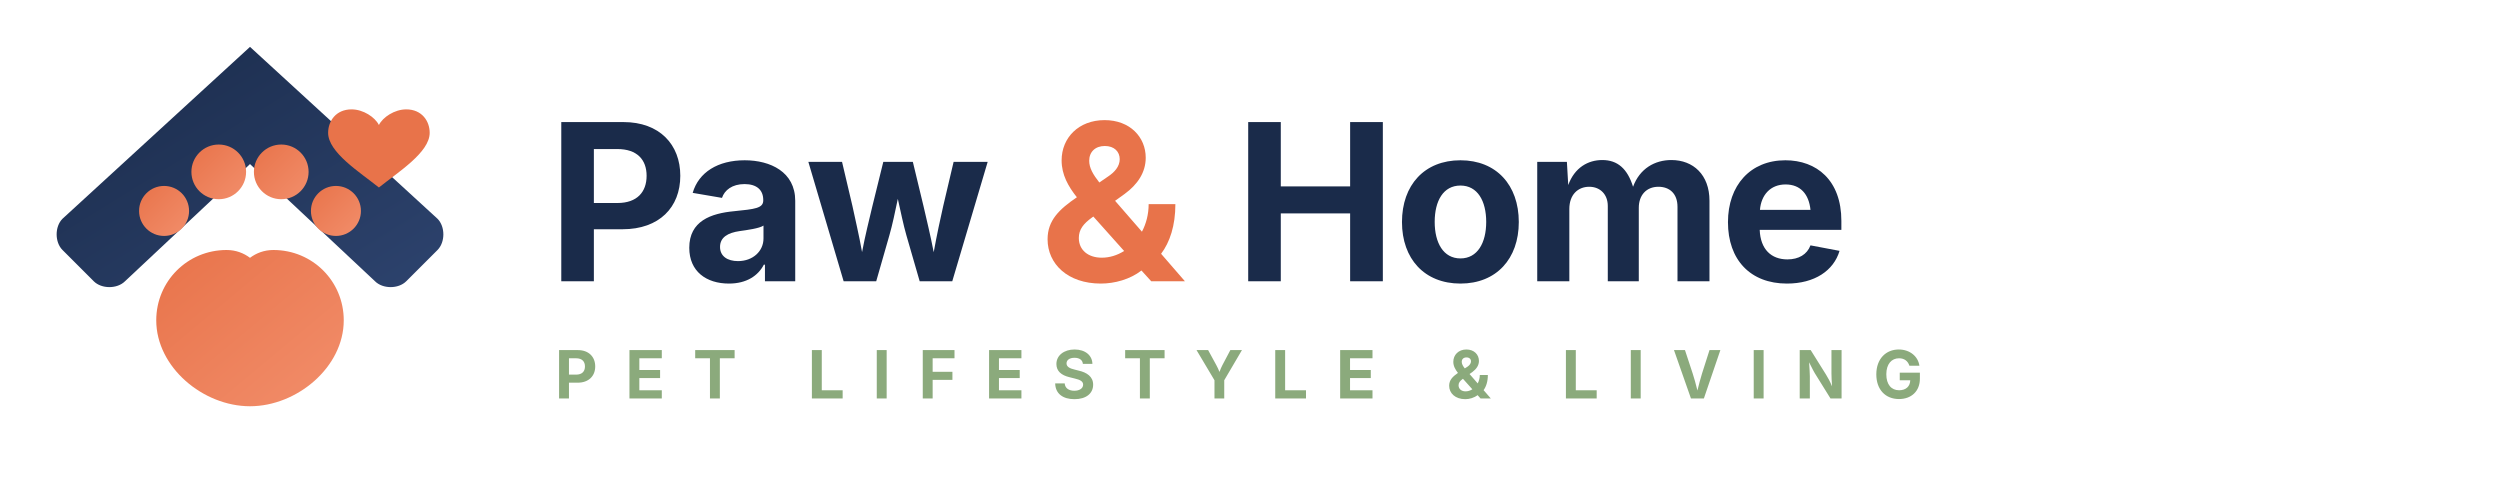
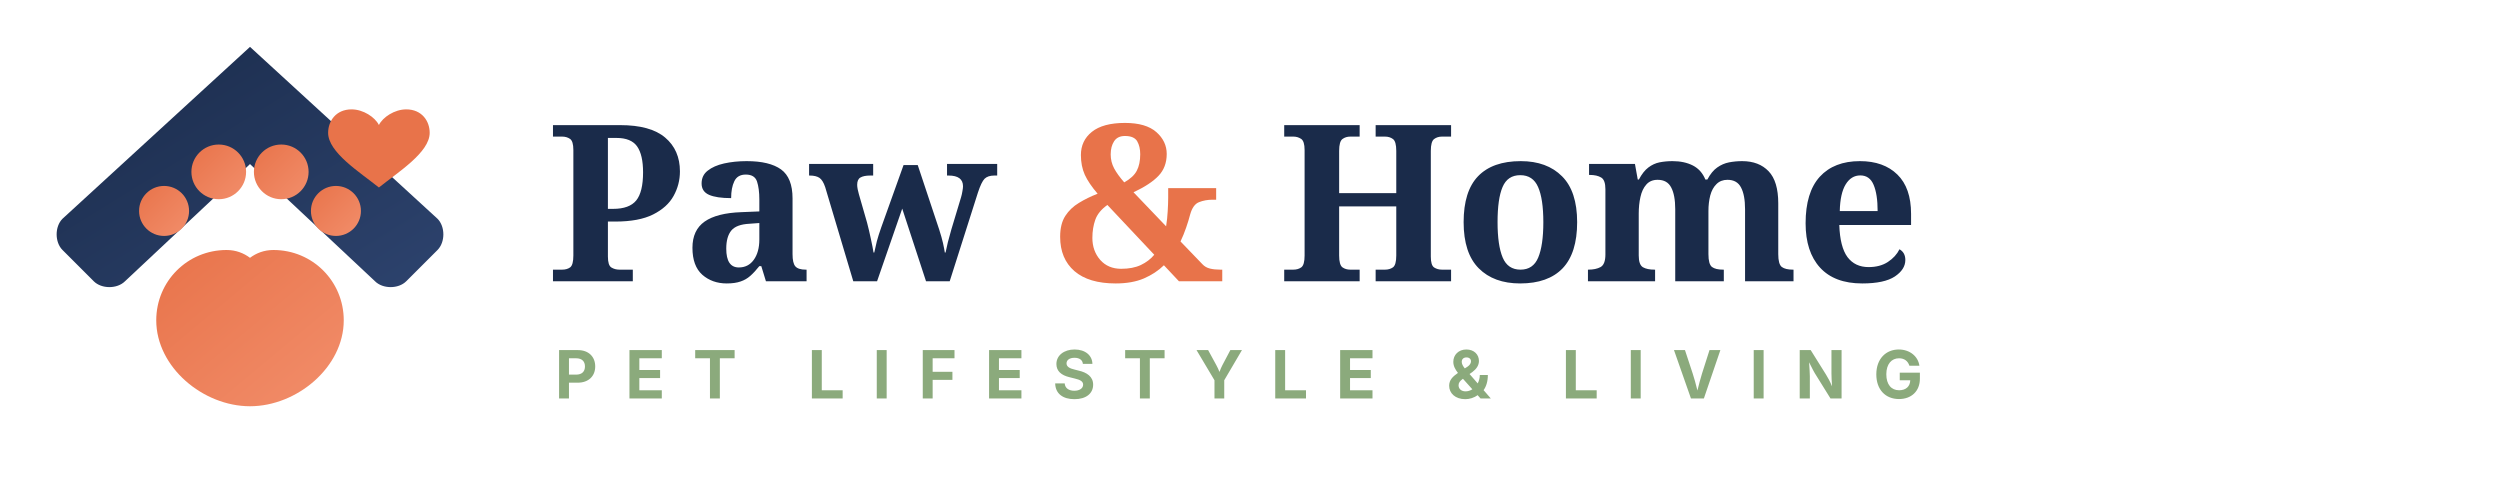
<svg xmlns="http://www.w3.org/2000/svg" viewBox="0 0 320 64" width="320" height="64" fill="none">
  <defs>
    <linearGradient id="pawGrad" x1="0%" y1="0%" x2="100%" y2="100%">
      <stop offset="0%" stop-color="#E8734A" />
      <stop offset="100%" stop-color="#F28E6B" />
    </linearGradient>
    <linearGradient id="roofGrad" x1="0%" y1="0%" x2="100%" y2="100%">
      <stop offset="0%" stop-color="#1A2B4A" />
      <stop offset="100%" stop-color="#2D436E" />
    </linearGradient>
  </defs>
  <g transform="translate(4, 4)">
    <path d="M28 2 L52 24 C53 25 53 27 52 28 L48 32 C47 33 45 33 44 32 L28 17 L12 32 C11 33 9 33 8 32 L4 28 C3 27 3 25 4 24 Z" fill="url(#roofGrad)" />
    <path d="M28 48 C22 48 16 43 16 37 C16 32 20 28 25 28 C26.2 28 27.2 28.4 28 29 C28.8 28.4 29.8 28 31 28 C36 28 40 32 40 37 C40 43 34 48 28 48 Z" fill="url(#pawGrad)" />
    <circle cx="17" cy="23" r="3.2" fill="url(#pawGrad)" />
    <circle cx="24" cy="18" r="3.5" fill="url(#pawGrad)" />
    <circle cx="32" cy="18" r="3.5" fill="url(#pawGrad)" />
    <circle cx="39" cy="23" r="3.2" fill="url(#pawGrad)" />
    <path d="M48 10 C46.5 10 45 11 44.5 12 C44 11 42.5 10 41 10 C39 10 38 11.5 38 13 C38 15.5 42 18 44.5 20 C47 18 51 15.5 51 13 C51 11.5 50 10 48 10 Z" fill="#E8734A" />
  </g>
-   <text x="70" y="36" font-family="'Plus Jakarta Sans', -apple-system, sans-serif" font-size="28" font-weight="700" fill="#1A2B4A" letter-spacing="-0.5">
+   <text x="70" y="36" font-family="'Fraunces', Georgia, serif" font-size="28" font-weight="700" fill="#1A2B4A" letter-spacing="-0.5">
    Paw <tspan fill="#E8734A">&amp;</tspan> Home
  </text>
  <text x="71" y="51" font-family="'Inter', -apple-system, BlinkMacSystemFont, sans-serif" font-size="8.5" font-weight="700" fill="#8BAA7C" letter-spacing="3.5">
    PET LIFESTYLE &amp; LIVING
  </text>
</svg>
